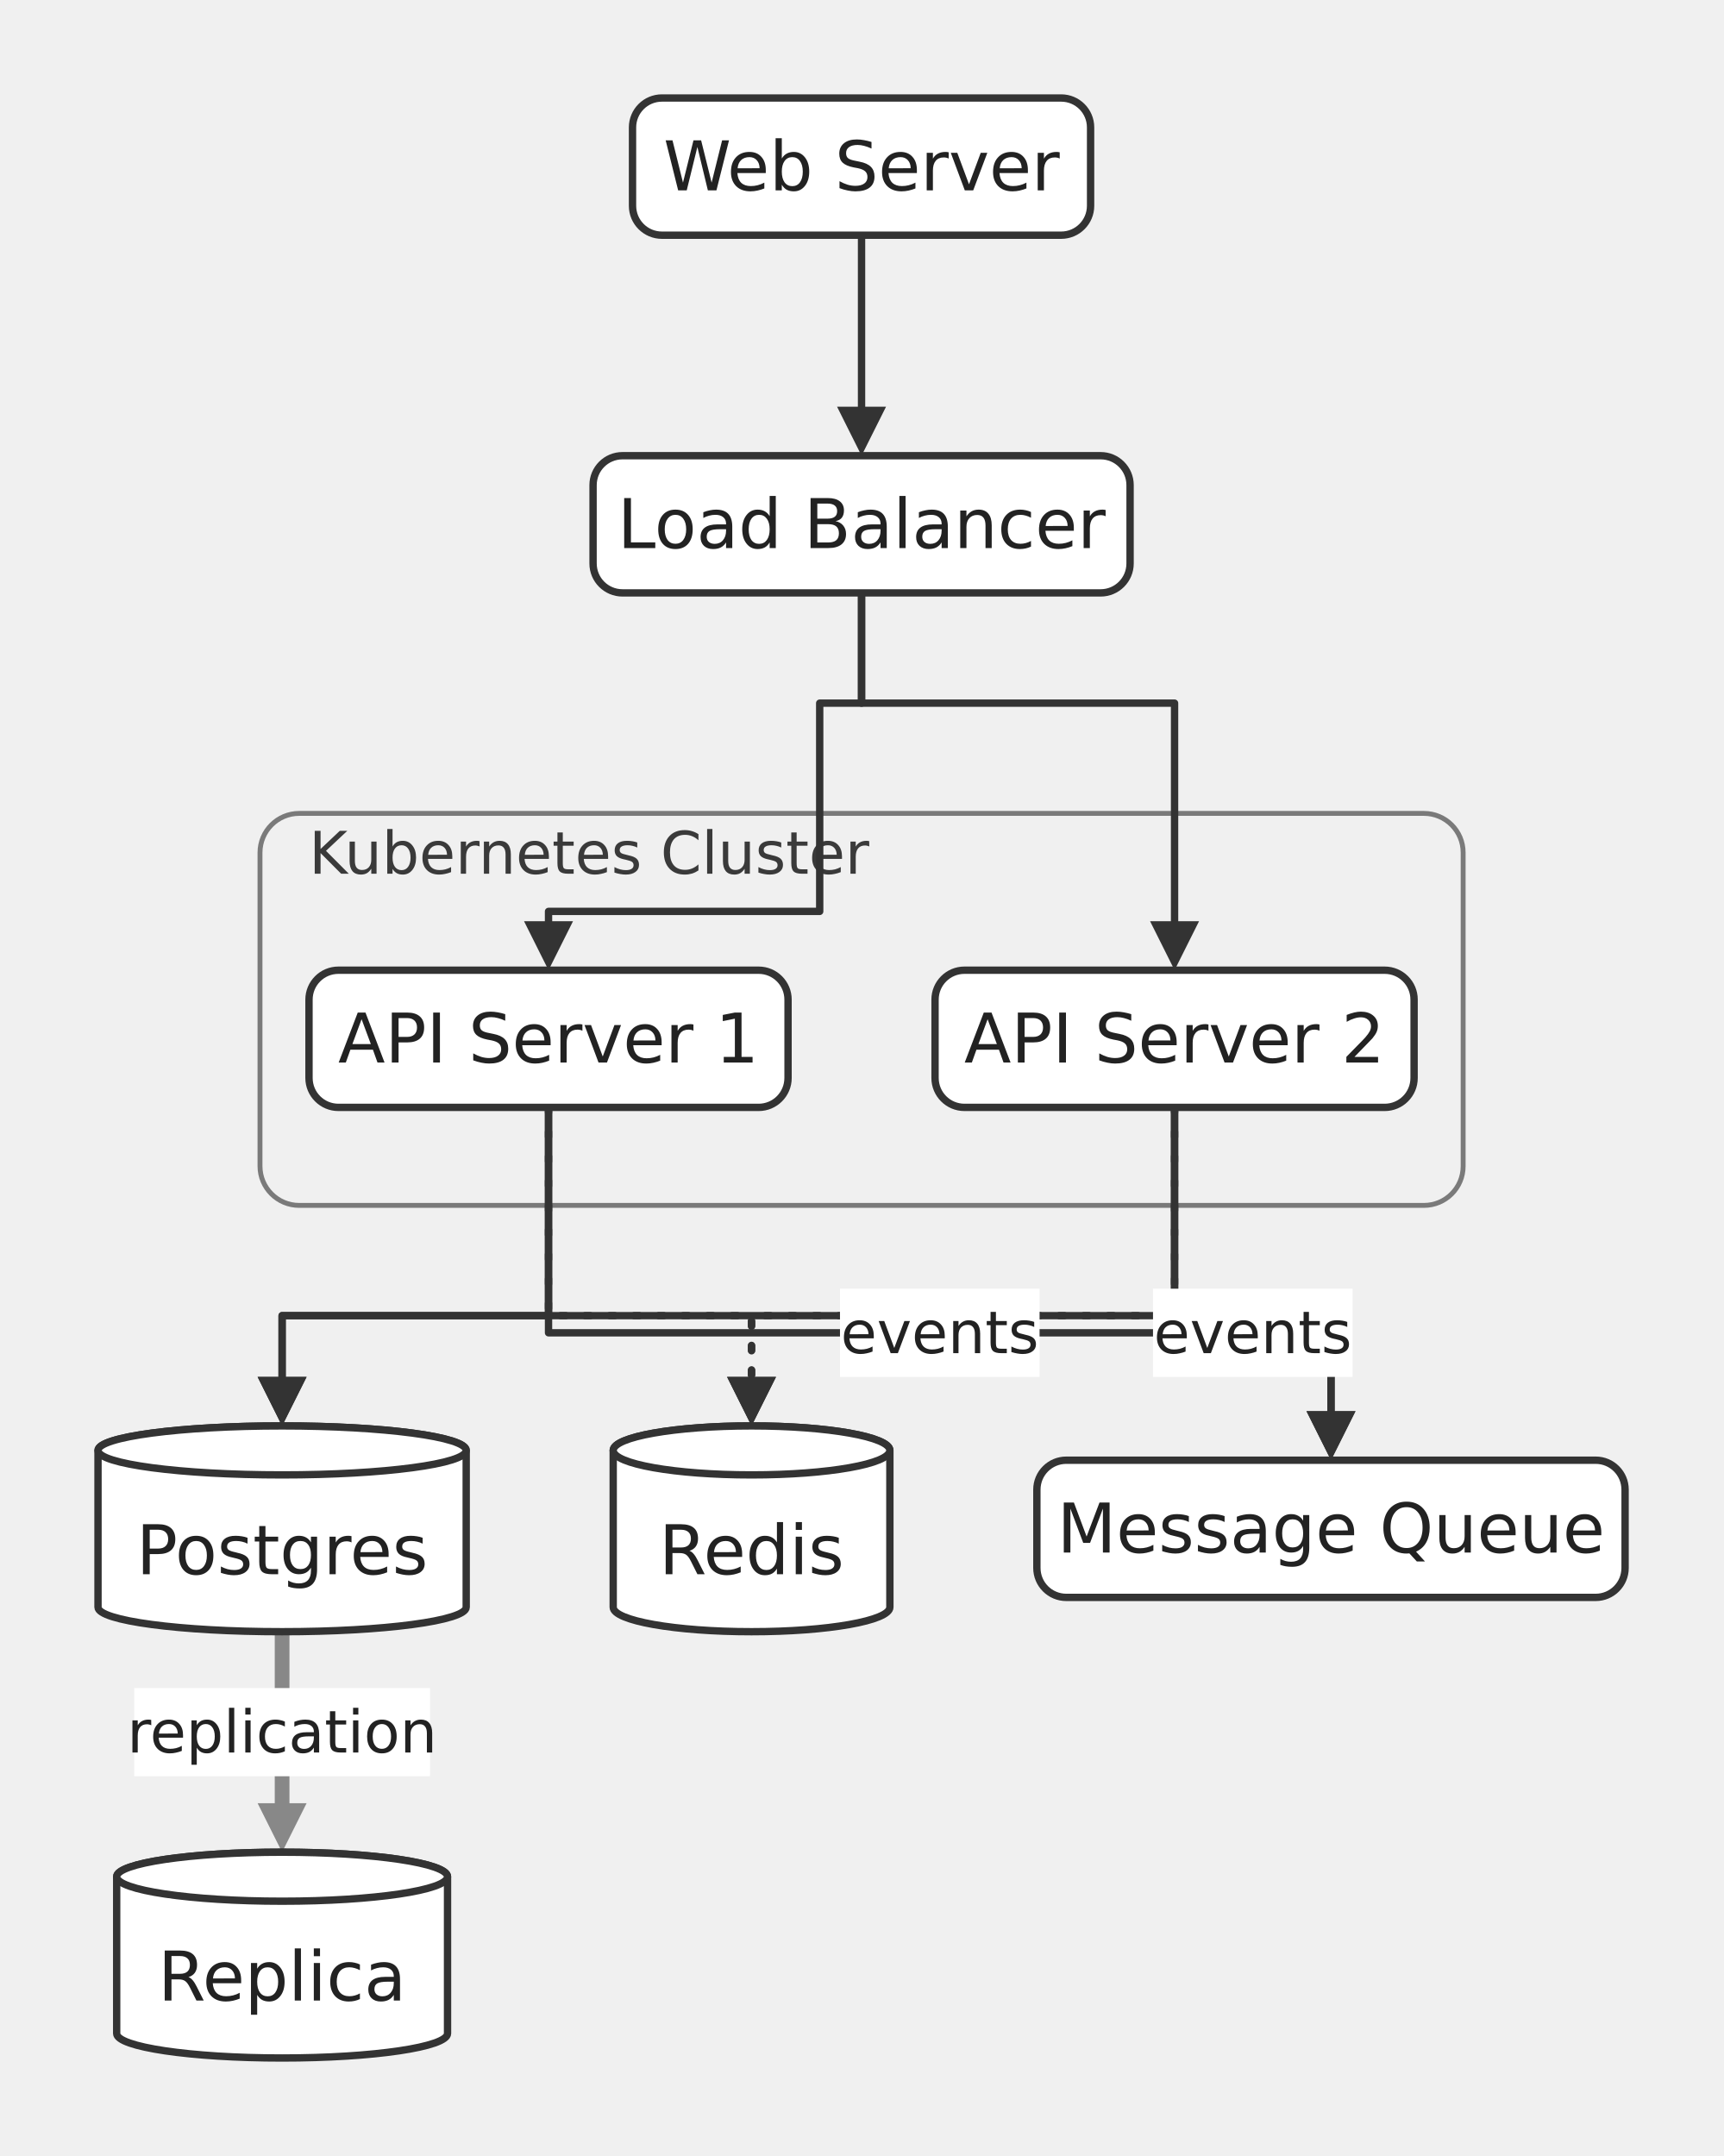
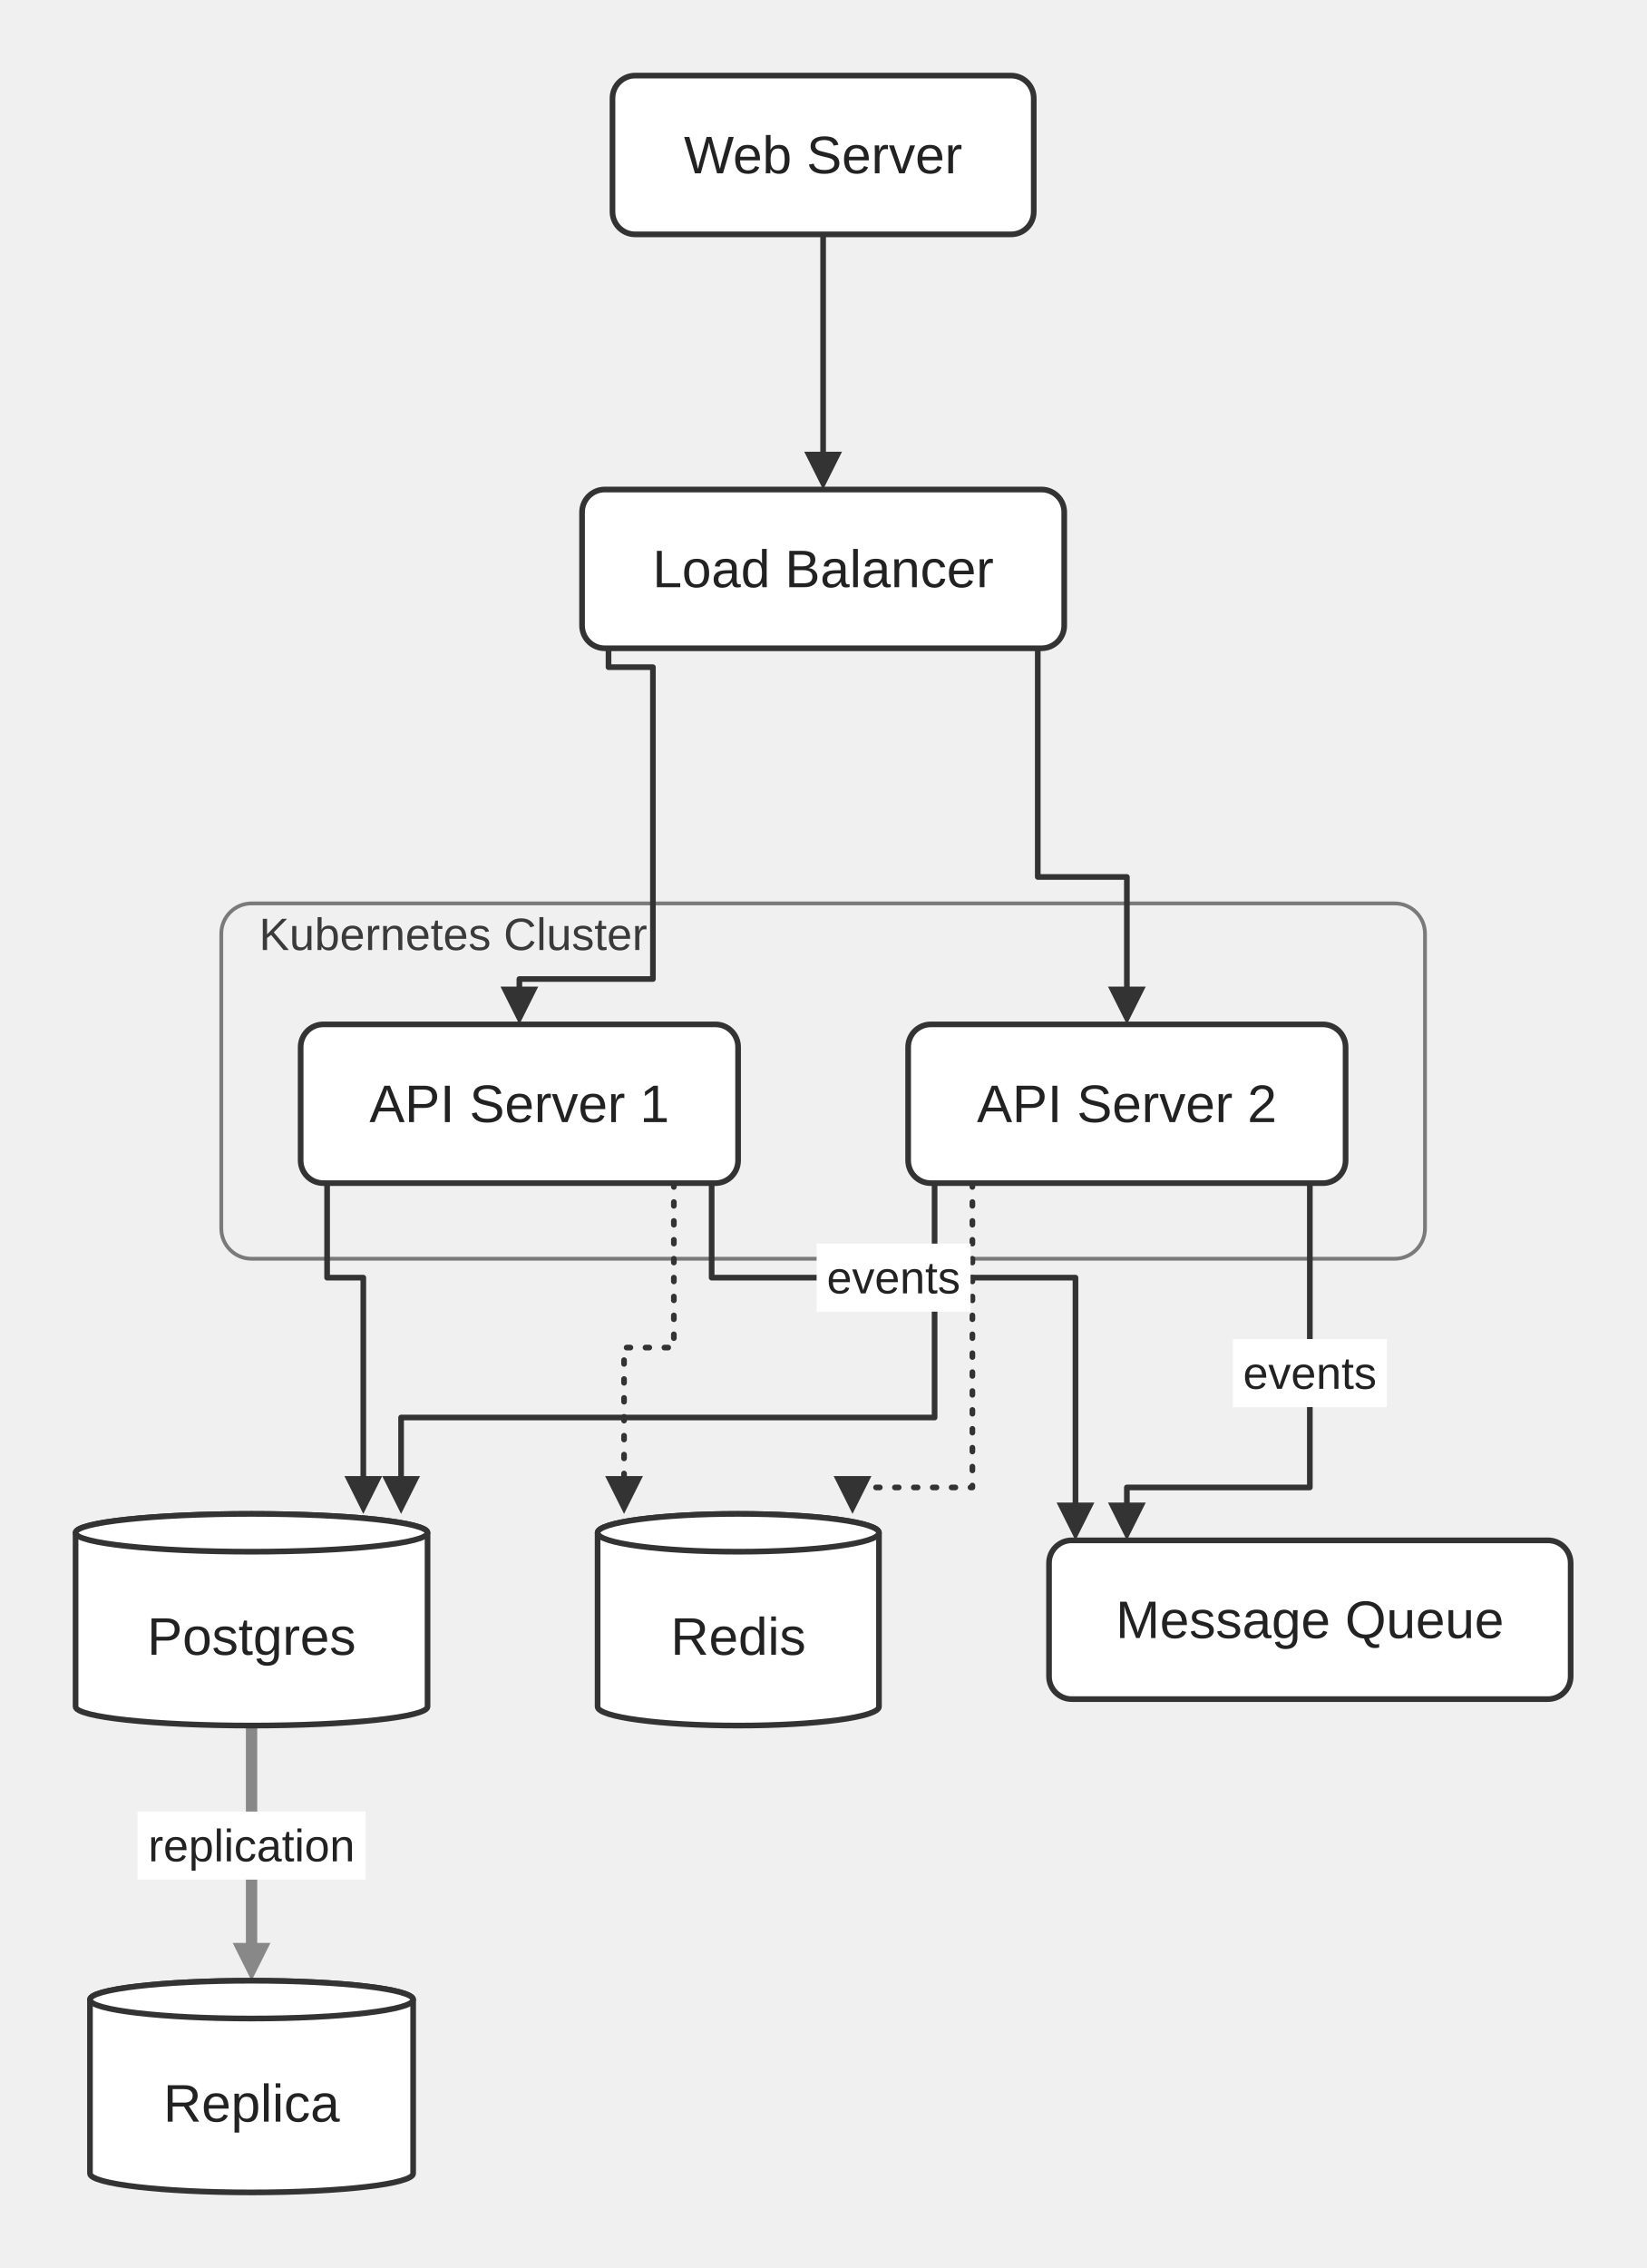
- <svg xmlns="http://www.w3.org/2000/svg" width="351.65" height="440.00" viewBox="0 0 351.65 440.00">
+ <svg xmlns="http://www.w3.org/2000/svg" width="435.65" height="600.00" viewBox="0 0 435.65 600.00">
  <defs>
    <marker id="arrow" viewBox="0 0 10 10" refX="6.00" refY="5" markerWidth="10" markerHeight="10" orient="auto" markerUnits="userSpaceOnUse">
      <path d="M0,0 L10,5 L0,10 Z" fill="#333" />
    </marker>
    <marker id="arrow-888" viewBox="0 0 10 10" refX="6.00" refY="5" markerWidth="10" markerHeight="10" orient="auto" markerUnits="userSpaceOnUse">
      <path d="M0,0 L10,5 L0,10 Z" fill="#888" />
    </marker>
  </defs>
  <g fill="none" stroke="#7a7a7a" stroke-width="1" stroke-linejoin="round">
-     <rect x="53.06" y="166.00" width="245.53" height="80.00" rx="8" ry="8" fill="none" stroke="#7a7a7a" stroke-width="1" />
+     <rect x="58.56" y="239.00" width="318.53" height="94.00" rx="8" ry="8" fill="none" stroke="#7a7a7a" stroke-width="1" />
  </g>
-   <g fill="#3a3a3a" font-family="DejaVu Sans, Arial, sans-serif" font-size="12.00">
-     <text x="63.06" y="170.00" text-anchor="start" dominant-baseline="hanging">Kubernetes Cluster</text>
+   <g fill="#3a3a3a" font-family="Arial, Helvetica, Liberation Sans, DejaVu Sans, sans-serif" font-size="12.00">
+     <text x="68.56" y="243.00" text-anchor="start" dominant-baseline="hanging">Kubernetes Cluster</text>
  </g>
  <g fill="none" stroke-linecap="round" stroke-linejoin="round">
-     <polyline points="175.82,48.00 175.82,89.00" stroke="#333" stroke-width="1.5" marker-end="url(#arrow)" />
-     <polyline points="175.82,121.00 175.82,143.50 167.28,143.50 167.28,166.00 167.28,186.00 111.94,186.00 111.94,194.00" stroke="#333" stroke-width="1.5" marker-end="url(#arrow)" />
-     <polyline points="175.82,121.00 175.82,143.50 239.70,143.50 239.70,166.00 239.70,194.00" stroke="#333" stroke-width="1.5" marker-end="url(#arrow)" />
-     <polyline points="111.94,226.00 111.94,246.00 111.94,268.50 57.57,268.50 57.57,287.00" stroke="#333" stroke-width="1.5" marker-end="url(#arrow)" />
-     <polyline points="239.70,226.00 239.70,246.00 239.70,268.50 57.57,268.50 57.57,287.00" stroke="#333" stroke-width="1.5" marker-end="url(#arrow)" />
-     <polyline points="111.94,226.00 111.94,246.00 111.94,268.50 153.37,268.50 153.37,287.00" stroke="#333" stroke-width="1.5" stroke-dasharray="1 4" marker-end="url(#arrow)" />
-     <polyline points="239.70,226.00 239.70,246.00 239.70,268.50 153.37,268.50 153.37,287.00" stroke="#333" stroke-width="1.5" stroke-dasharray="1 4" marker-end="url(#arrow)" />
-     <polyline points="111.94,226.00 111.94,246.00 111.94,272.00 271.62,272.00 271.62,294.00" stroke="#333" stroke-width="1.5" marker-end="url(#arrow)" />
-     <polyline points="239.70,226.00 239.70,246.00 239.70,272.00 271.62,272.00 271.62,294.00" stroke="#333" stroke-width="1.5" marker-end="url(#arrow)" />
-     <polyline points="57.57,333.00 57.57,374.00" stroke="#888" stroke-width="3" marker-end="url(#arrow-888)" />
+     <polyline points="217.82,62.00 217.82,125.50" stroke="#333" stroke-width="1.5" marker-end="url(#arrow)" />
+     <polyline points="161.03,171.50 161.03,176.50 172.78,176.50 172.78,239.00 172.78,259.00 137.44,259.00 137.44,267.00" stroke="#333" stroke-width="1.5" marker-end="url(#arrow)" />
+     <polyline points="274.62,171.50 274.62,232.00 298.20,232.00 298.20,239.00 298.20,267.00" stroke="#333" stroke-width="1.5" marker-end="url(#arrow)" />
+     <polyline points="86.56,313.00 86.56,333.00 86.56,338.00 96.14,338.00 96.14,396.50" stroke="#333" stroke-width="1.5" marker-end="url(#arrow)" />
+     <polyline points="247.32,313.00 247.32,333.00 247.32,375.00 106.14,375.00 106.14,396.50" stroke="#333" stroke-width="1.5" marker-end="url(#arrow)" />
+     <polyline points="178.32,313.00 178.32,333.00 178.32,356.50 165.14,356.50 165.14,396.50" stroke="#333" stroke-width="1.5" stroke-dasharray="1 4" marker-end="url(#arrow)" />
+     <polyline points="257.32,313.00 257.32,333.00 257.32,393.50 225.60,393.50 225.60,396.50" stroke="#333" stroke-width="1.5" stroke-dasharray="1 4" marker-end="url(#arrow)" />
+     <polyline points="188.32,313.00 188.32,333.00 188.32,338.00 284.60,338.00 284.60,403.50" stroke="#333" stroke-width="1.5" marker-end="url(#arrow)" />
+     <polyline points="346.62,313.00 346.62,333.00 346.62,393.50 298.20,393.50 298.20,403.50" stroke="#333" stroke-width="1.5" marker-end="url(#arrow)" />
+     <polyline points="66.57,456.50 66.57,520.00" stroke="#888" stroke-width="3" marker-end="url(#arrow-888)" />
  </g>
  <g fill="#fff" stroke="none">
-     <rect x="171.42" y="263.00" width="40.73" height="18.00" />
-     <rect x="235.30" y="263.00" width="40.73" height="18.00" />
-     <rect x="27.39" y="344.50" width="60.36" height="18.00" />
+     <rect x="216.10" y="329.00" width="40.73" height="18.00" />
+     <rect x="326.26" y="354.25" width="40.73" height="18.00" />
+     <rect x="36.39" y="479.25" width="60.36" height="18.00" />
  </g>
-   <g fill="#222" font-family="DejaVu Sans, Arial, sans-serif" font-size="12.00" text-anchor="middle" dominant-baseline="central">
-     <text x="191.78" y="272.00">events</text>
-     <text x="255.66" y="272.00">events</text>
-     <text x="57.57" y="353.50">replication</text>
+   <g fill="#222" font-family="Arial, Helvetica, Liberation Sans, DejaVu Sans, sans-serif" font-size="12.00" text-anchor="middle" dominant-baseline="central">
+     <text x="236.46" y="338.00">events</text>
+     <text x="346.62" y="363.25">events</text>
+     <text x="66.57" y="488.25">replication</text>
  </g>
  <g>
-     <rect x="129.08" y="20.00" width="93.48" height="28.00" rx="6" ry="6" fill="#fff" stroke="#333" stroke-width="1.5" />
-     <text x="175.82" y="34.00" font-family="DejaVu Sans, Arial, sans-serif" font-size="14" fill="#222" text-anchor="middle" dominant-baseline="central">Web Server</text>
-     <rect x="121.03" y="93.00" width="109.59" height="28.00" rx="6" ry="6" fill="#fff" stroke="#333" stroke-width="1.5" />
-     <text x="175.82" y="107.00" font-family="DejaVu Sans, Arial, sans-serif" font-size="14" fill="#222" text-anchor="middle" dominant-baseline="central">Load Balancer</text>
-     <rect x="63.06" y="198.00" width="97.76" height="28.00" rx="6" ry="6" fill="#fff" stroke="#333" stroke-width="1.5" />
-     <text x="111.94" y="212.00" font-family="DejaVu Sans, Arial, sans-serif" font-size="14" fill="#222" text-anchor="middle" dominant-baseline="central">API Server 1</text>
-     <rect x="190.82" y="198.00" width="97.76" height="28.00" rx="6" ry="6" fill="#fff" stroke="#333" stroke-width="1.5" />
-     <text x="239.70" y="212.00" font-family="DejaVu Sans, Arial, sans-serif" font-size="14" fill="#222" text-anchor="middle" dominant-baseline="central">API Server 2</text>
-     <path d="M20.00,296.00 L20.00,328.00 A37.57,5.00 0 0 0 95.14,328.00 L95.14,296.00 A37.57,5.00 0 0 0 20.00,296.00 Z" fill="#fff" stroke="#333" stroke-width="1.5" />
-     <ellipse cx="57.57" cy="296.00" rx="37.57" ry="5.00" fill="#fff" stroke="#333" stroke-width="1.5" />
-     <text x="57.57" y="316.42" font-family="DejaVu Sans, Arial, sans-serif" font-size="14" fill="#222" text-anchor="middle" dominant-baseline="central">Postgres</text>
-     <path d="M125.14,296.00 L125.14,328.00 A28.23,5.00 0 0 0 181.60,328.00 L181.60,296.00 A28.23,5.00 0 0 0 125.14,296.00 Z" fill="#fff" stroke="#333" stroke-width="1.5" />
-     <ellipse cx="153.37" cy="296.00" rx="28.23" ry="5.00" fill="#fff" stroke="#333" stroke-width="1.5" />
-     <text x="153.37" y="316.42" font-family="DejaVu Sans, Arial, sans-serif" font-size="14" fill="#222" text-anchor="middle" dominant-baseline="central">Redis</text>
-     <rect x="211.60" y="298.00" width="120.04" height="28.00" rx="6" ry="6" fill="#fff" stroke="#333" stroke-width="1.5" />
-     <text x="271.62" y="312.00" font-family="DejaVu Sans, Arial, sans-serif" font-size="14" fill="#222" text-anchor="middle" dominant-baseline="central">Message Queue</text>
-     <path d="M23.81,383.00 L23.81,415.00 A33.76,5.00 0 0 0 91.33,415.00 L91.33,383.00 A33.76,5.00 0 0 0 23.81,383.00 Z" fill="#fff" stroke="#333" stroke-width="1.5" />
-     <ellipse cx="57.57" cy="383.00" rx="33.76" ry="5.00" fill="#fff" stroke="#333" stroke-width="1.5" />
-     <text x="57.57" y="403.42" font-family="DejaVu Sans, Arial, sans-serif" font-size="14" fill="#222" text-anchor="middle" dominant-baseline="central">Replica</text>
+     <rect x="162.08" y="20.00" width="111.48" height="42.00" rx="6" ry="6" fill="#fff" stroke="#333" stroke-width="1.5" />
+     <text x="217.82" y="41.00" font-family="Arial, Helvetica, Liberation Sans, DejaVu Sans, sans-serif" font-size="14" fill="#222" text-anchor="middle" dominant-baseline="central">Web Server</text>
+     <rect x="154.03" y="129.50" width="127.59" height="42.00" rx="6" ry="6" fill="#fff" stroke="#333" stroke-width="1.5" />
+     <text x="217.82" y="150.50" font-family="Arial, Helvetica, Liberation Sans, DejaVu Sans, sans-serif" font-size="14" fill="#222" text-anchor="middle" dominant-baseline="central">Load Balancer</text>
+     <rect x="79.56" y="271.00" width="115.76" height="42.00" rx="6" ry="6" fill="#fff" stroke="#333" stroke-width="1.5" />
+     <text x="137.44" y="292.00" font-family="Arial, Helvetica, Liberation Sans, DejaVu Sans, sans-serif" font-size="14" fill="#222" text-anchor="middle" dominant-baseline="central">API Server 1</text>
+     <rect x="240.32" y="271.00" width="115.76" height="42.00" rx="6" ry="6" fill="#fff" stroke="#333" stroke-width="1.5" />
+     <text x="298.20" y="292.00" font-family="Arial, Helvetica, Liberation Sans, DejaVu Sans, sans-serif" font-size="14" fill="#222" text-anchor="middle" dominant-baseline="central">API Server 2</text>
+     <path d="M20.00,405.50 L20.00,451.50 A46.57,5.00 0 0 0 113.14,451.50 L113.14,405.50 A46.57,5.00 0 0 0 20.00,405.50 Z" fill="#fff" stroke="#333" stroke-width="1.5" />
+     <ellipse cx="66.57" cy="405.50" rx="46.57" ry="5.00" fill="#fff" stroke="#333" stroke-width="1.5" />
+     <text x="66.57" y="432.92" font-family="Arial, Helvetica, Liberation Sans, DejaVu Sans, sans-serif" font-size="14" fill="#222" text-anchor="middle" dominant-baseline="central">Postgres</text>
+     <path d="M158.14,405.50 L158.14,451.50 A37.23,5.00 0 0 0 232.60,451.50 L232.60,405.50 A37.23,5.00 0 0 0 158.14,405.50 Z" fill="#fff" stroke="#333" stroke-width="1.5" />
+     <ellipse cx="195.37" cy="405.50" rx="37.23" ry="5.00" fill="#fff" stroke="#333" stroke-width="1.5" />
+     <text x="195.37" y="432.92" font-family="Arial, Helvetica, Liberation Sans, DejaVu Sans, sans-serif" font-size="14" fill="#222" text-anchor="middle" dominant-baseline="central">Redis</text>
+     <rect x="277.60" y="407.50" width="138.04" height="42.00" rx="6" ry="6" fill="#fff" stroke="#333" stroke-width="1.5" />
+     <text x="346.62" y="428.50" font-family="Arial, Helvetica, Liberation Sans, DejaVu Sans, sans-serif" font-size="14" fill="#222" text-anchor="middle" dominant-baseline="central">Message Queue</text>
+     <path d="M23.81,529.00 L23.81,575.00 A42.76,5.00 0 0 0 109.33,575.00 L109.33,529.00 A42.76,5.00 0 0 0 23.81,529.00 Z" fill="#fff" stroke="#333" stroke-width="1.5" />
+     <ellipse cx="66.57" cy="529.00" rx="42.76" ry="5.00" fill="#fff" stroke="#333" stroke-width="1.5" />
+     <text x="66.57" y="556.42" font-family="Arial, Helvetica, Liberation Sans, DejaVu Sans, sans-serif" font-size="14" fill="#222" text-anchor="middle" dominant-baseline="central">Replica</text>
  </g>
</svg>
